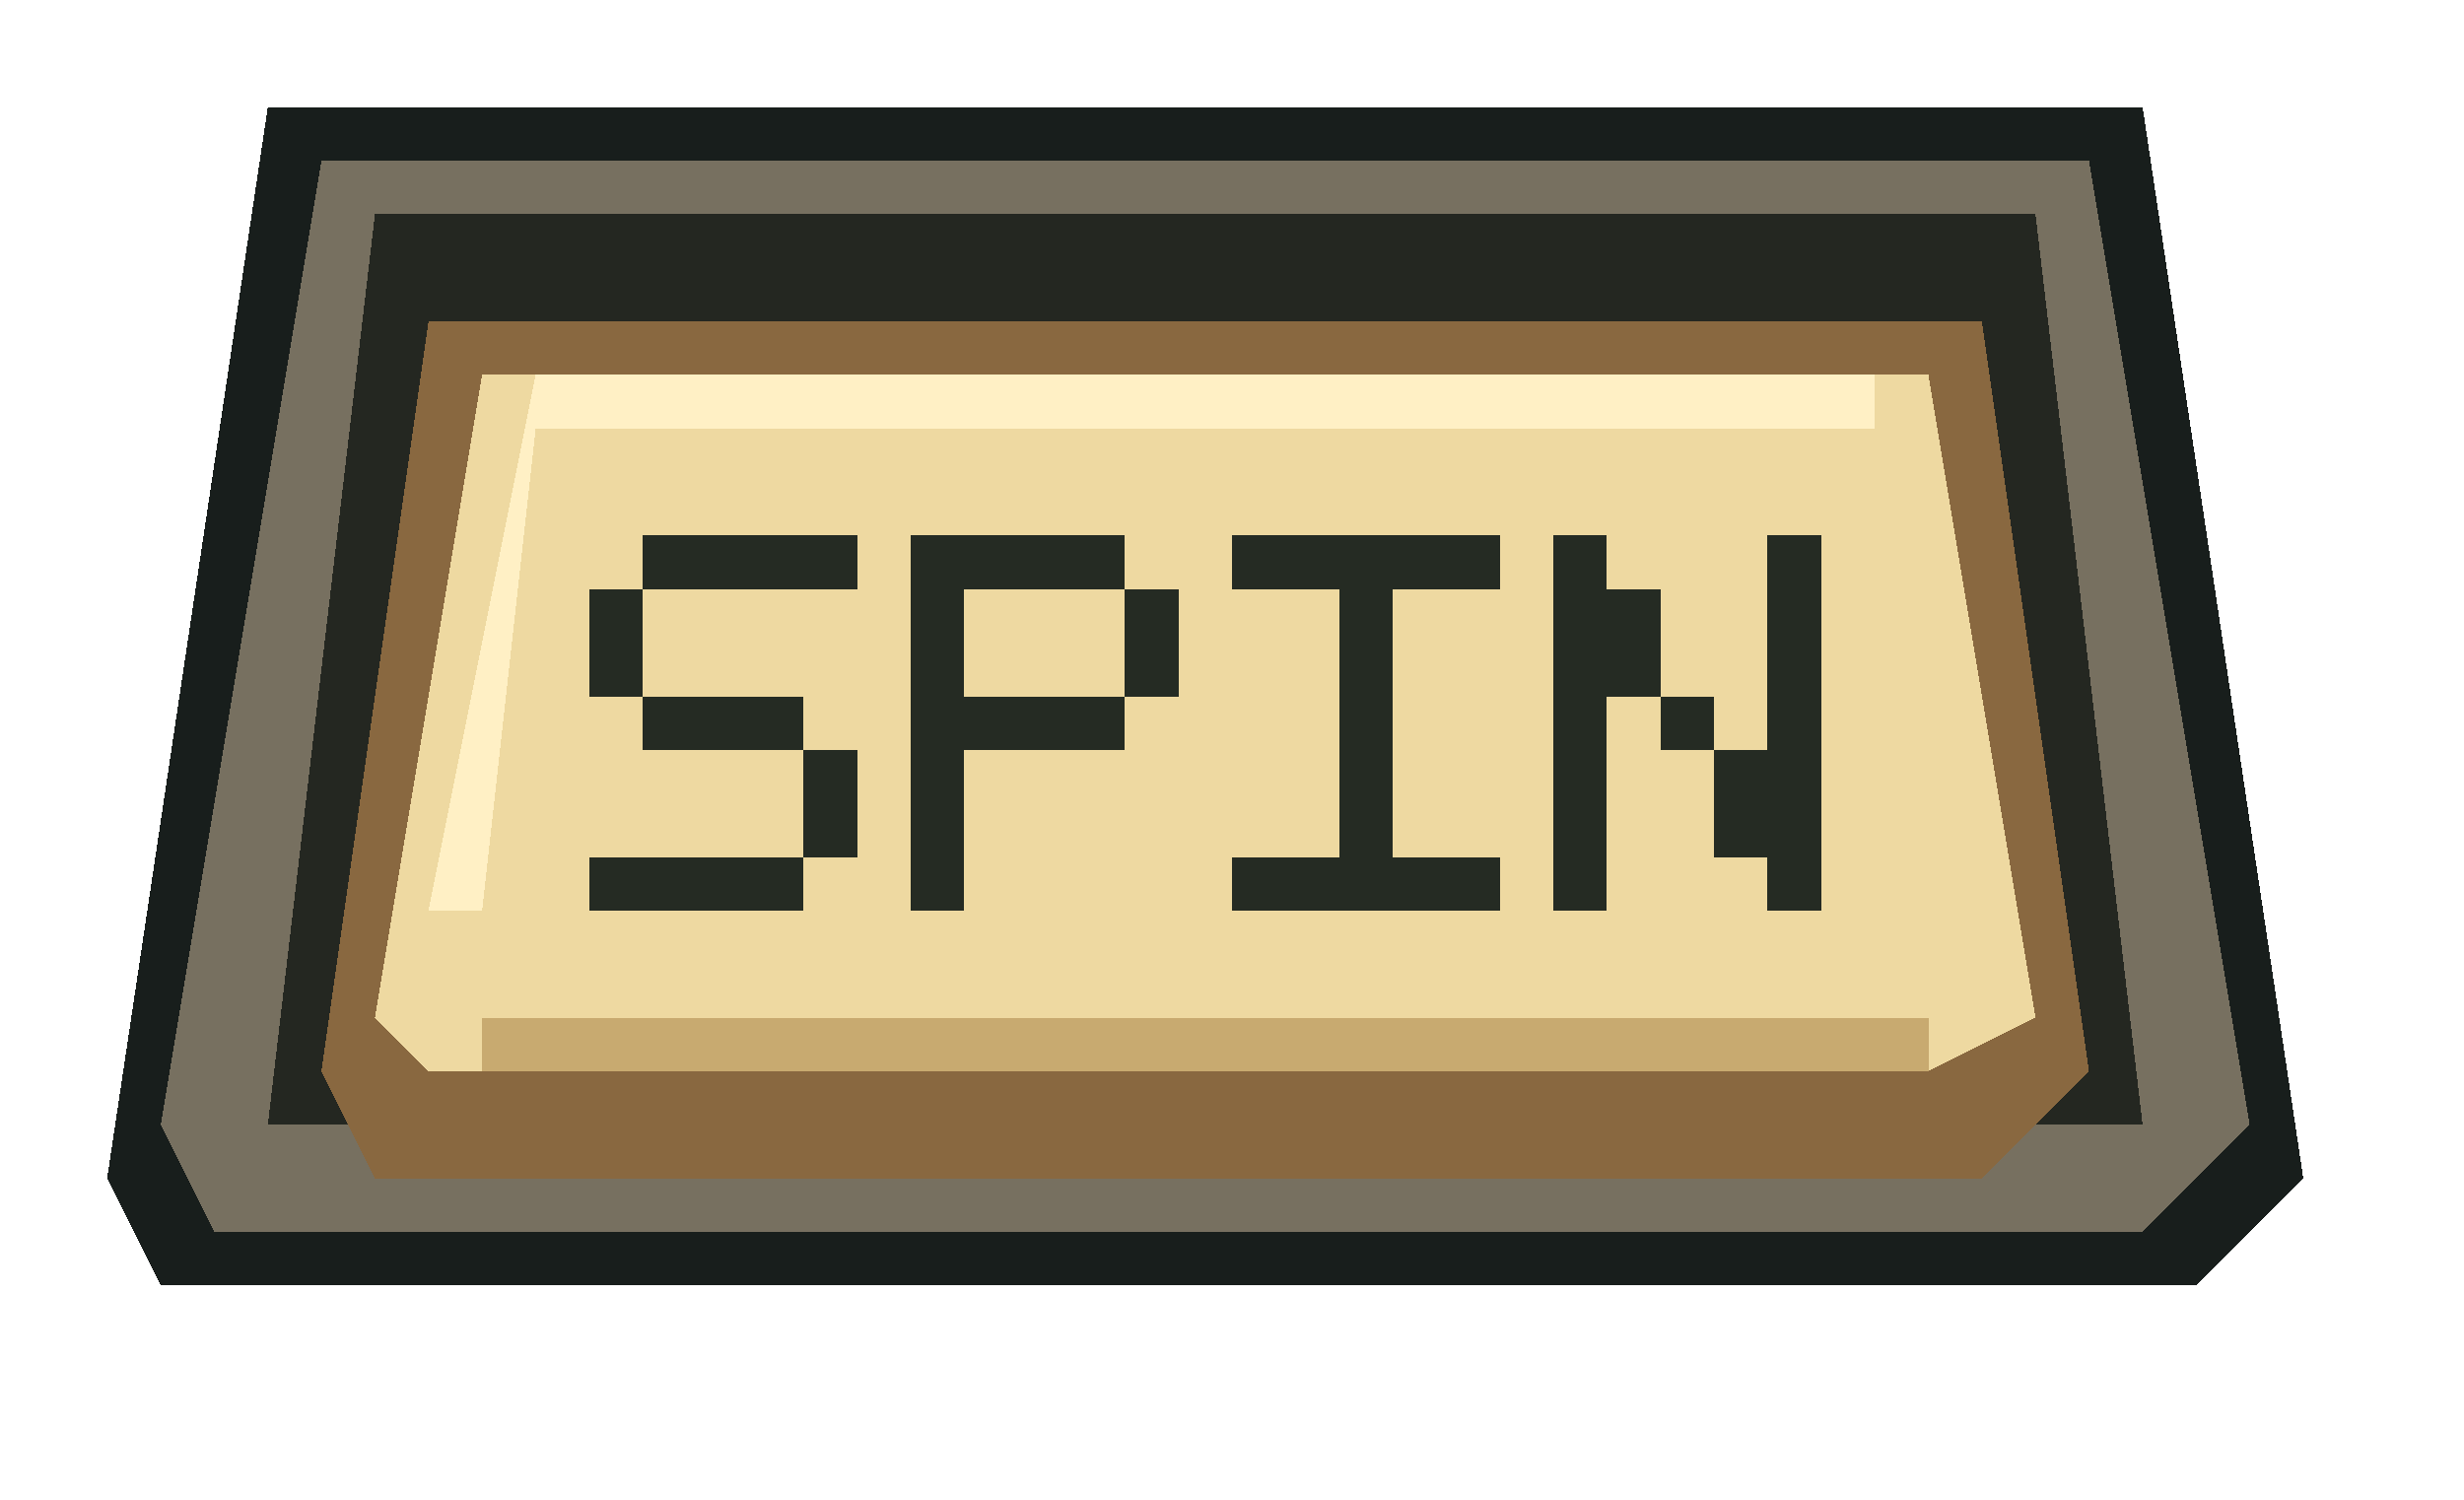
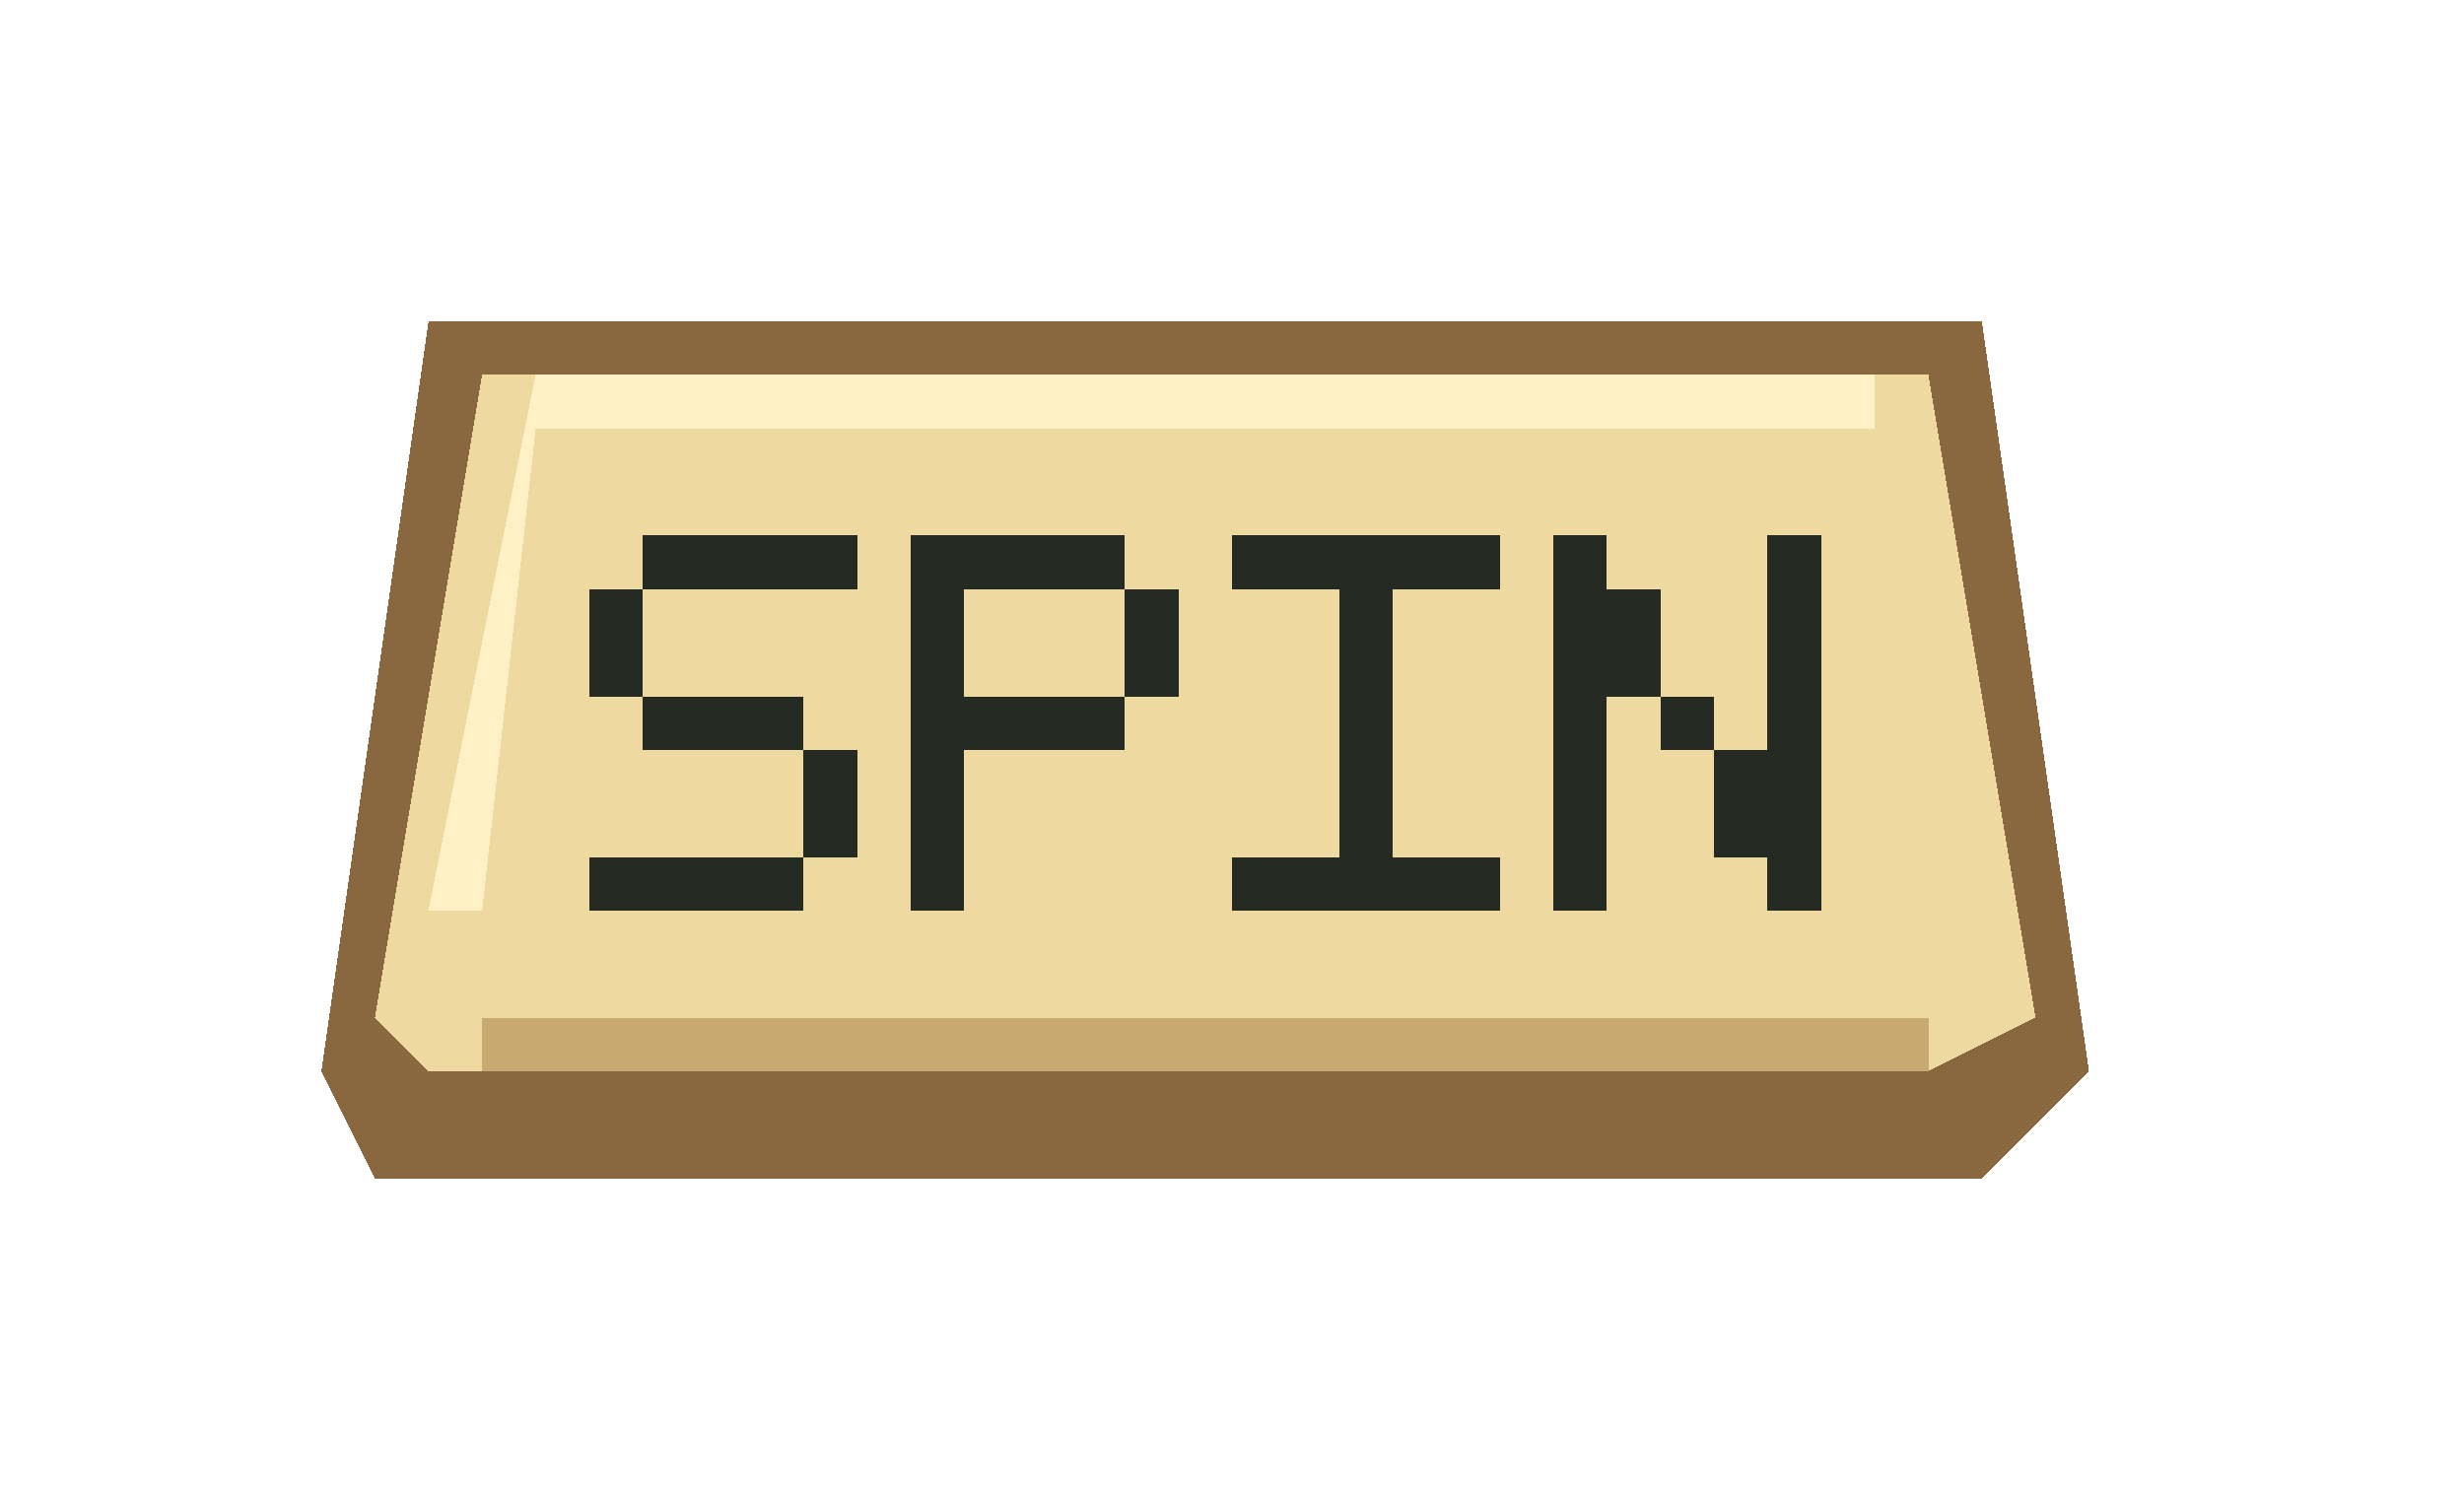
<svg xmlns="http://www.w3.org/2000/svg" width="46" height="28" shape-rendering="crispEdges">
-   <path d="M5 2H40L43 22L41 24H3L2 22Z" fill="#181e1c" />
-   <path d="M6 3H39L42 21L40 23H4L3 21Z" fill="#777060" />
-   <path d="M7 4H38L40 21H5Z" fill="#242721" />
  <g transform="translate(0 2)">
    <path d="M8 4H37L39 18L37 20H7L6 18Z" fill="#896840" />
    <path d="M9 5H36L38 17L36 18H8L7 17Z" fill="#eed9a1" />
    <path d="M10 5H35V6H10L9 15H8Z" fill="#fff0c5" />
    <path d="M9 17H36V18H9Z" fill="#c8aa70" />
    <rect x="12" y="8" width="1" height="1" fill="#252b23" />
    <rect x="13" y="8" width="1" height="1" fill="#252b23" />
    <rect x="14" y="8" width="1" height="1" fill="#252b23" />
    <rect x="15" y="8" width="1" height="1" fill="#252b23" />
    <rect x="11" y="9" width="1" height="1" fill="#252b23" />
    <rect x="11" y="10" width="1" height="1" fill="#252b23" />
    <rect x="12" y="11" width="1" height="1" fill="#252b23" />
    <rect x="13" y="11" width="1" height="1" fill="#252b23" />
    <rect x="14" y="11" width="1" height="1" fill="#252b23" />
    <rect x="15" y="12" width="1" height="1" fill="#252b23" />
    <rect x="15" y="13" width="1" height="1" fill="#252b23" />
    <rect x="11" y="14" width="1" height="1" fill="#252b23" />
    <rect x="12" y="14" width="1" height="1" fill="#252b23" />
    <rect x="13" y="14" width="1" height="1" fill="#252b23" />
    <rect x="14" y="14" width="1" height="1" fill="#252b23" />
    <rect x="17" y="8" width="1" height="1" fill="#252b23" />
    <rect x="18" y="8" width="1" height="1" fill="#252b23" />
    <rect x="19" y="8" width="1" height="1" fill="#252b23" />
    <rect x="20" y="8" width="1" height="1" fill="#252b23" />
    <rect x="17" y="9" width="1" height="1" fill="#252b23" />
    <rect x="21" y="9" width="1" height="1" fill="#252b23" />
    <rect x="17" y="10" width="1" height="1" fill="#252b23" />
    <rect x="21" y="10" width="1" height="1" fill="#252b23" />
    <rect x="17" y="11" width="1" height="1" fill="#252b23" />
    <rect x="18" y="11" width="1" height="1" fill="#252b23" />
    <rect x="19" y="11" width="1" height="1" fill="#252b23" />
    <rect x="20" y="11" width="1" height="1" fill="#252b23" />
    <rect x="17" y="12" width="1" height="1" fill="#252b23" />
    <rect x="17" y="13" width="1" height="1" fill="#252b23" />
    <rect x="17" y="14" width="1" height="1" fill="#252b23" />
    <rect x="23" y="8" width="1" height="1" fill="#252b23" />
    <rect x="24" y="8" width="1" height="1" fill="#252b23" />
    <rect x="25" y="8" width="1" height="1" fill="#252b23" />
    <rect x="26" y="8" width="1" height="1" fill="#252b23" />
    <rect x="27" y="8" width="1" height="1" fill="#252b23" />
    <rect x="25" y="9" width="1" height="1" fill="#252b23" />
    <rect x="25" y="10" width="1" height="1" fill="#252b23" />
    <rect x="25" y="11" width="1" height="1" fill="#252b23" />
    <rect x="25" y="12" width="1" height="1" fill="#252b23" />
    <rect x="25" y="13" width="1" height="1" fill="#252b23" />
    <rect x="23" y="14" width="1" height="1" fill="#252b23" />
    <rect x="24" y="14" width="1" height="1" fill="#252b23" />
    <rect x="25" y="14" width="1" height="1" fill="#252b23" />
    <rect x="26" y="14" width="1" height="1" fill="#252b23" />
    <rect x="27" y="14" width="1" height="1" fill="#252b23" />
    <rect x="29" y="8" width="1" height="1" fill="#252b23" />
    <rect x="33" y="8" width="1" height="1" fill="#252b23" />
    <rect x="29" y="9" width="1" height="1" fill="#252b23" />
    <rect x="30" y="9" width="1" height="1" fill="#252b23" />
    <rect x="33" y="9" width="1" height="1" fill="#252b23" />
    <rect x="29" y="10" width="1" height="1" fill="#252b23" />
    <rect x="30" y="10" width="1" height="1" fill="#252b23" />
    <rect x="33" y="10" width="1" height="1" fill="#252b23" />
    <rect x="29" y="11" width="1" height="1" fill="#252b23" />
    <rect x="31" y="11" width="1" height="1" fill="#252b23" />
    <rect x="33" y="11" width="1" height="1" fill="#252b23" />
    <rect x="29" y="12" width="1" height="1" fill="#252b23" />
    <rect x="32" y="12" width="1" height="1" fill="#252b23" />
    <rect x="33" y="12" width="1" height="1" fill="#252b23" />
    <rect x="29" y="13" width="1" height="1" fill="#252b23" />
    <rect x="32" y="13" width="1" height="1" fill="#252b23" />
    <rect x="33" y="13" width="1" height="1" fill="#252b23" />
    <rect x="29" y="14" width="1" height="1" fill="#252b23" />
    <rect x="33" y="14" width="1" height="1" fill="#252b23" />
  </g>
</svg>
